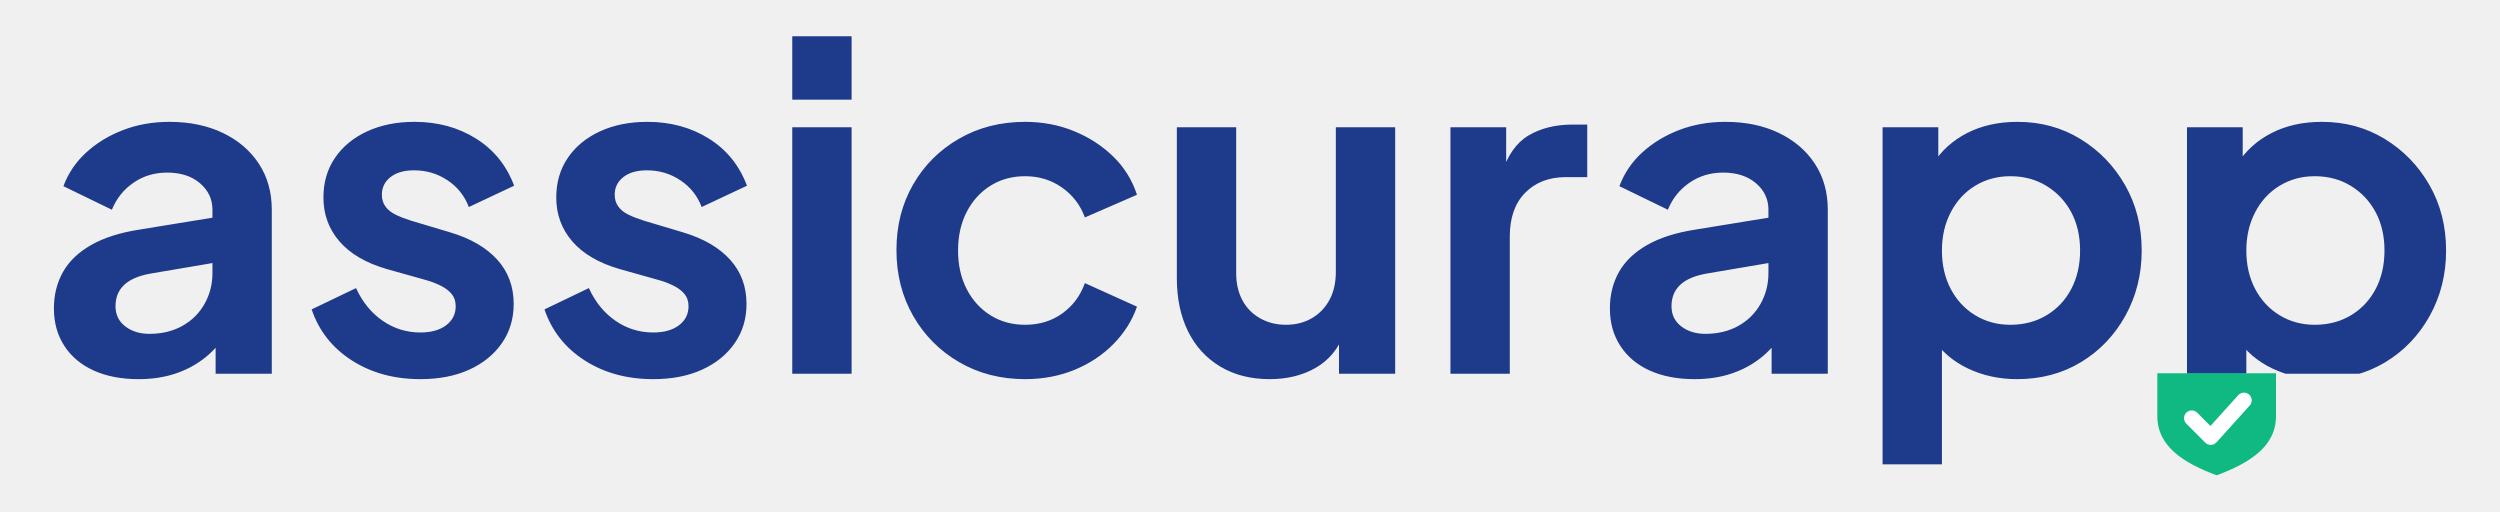
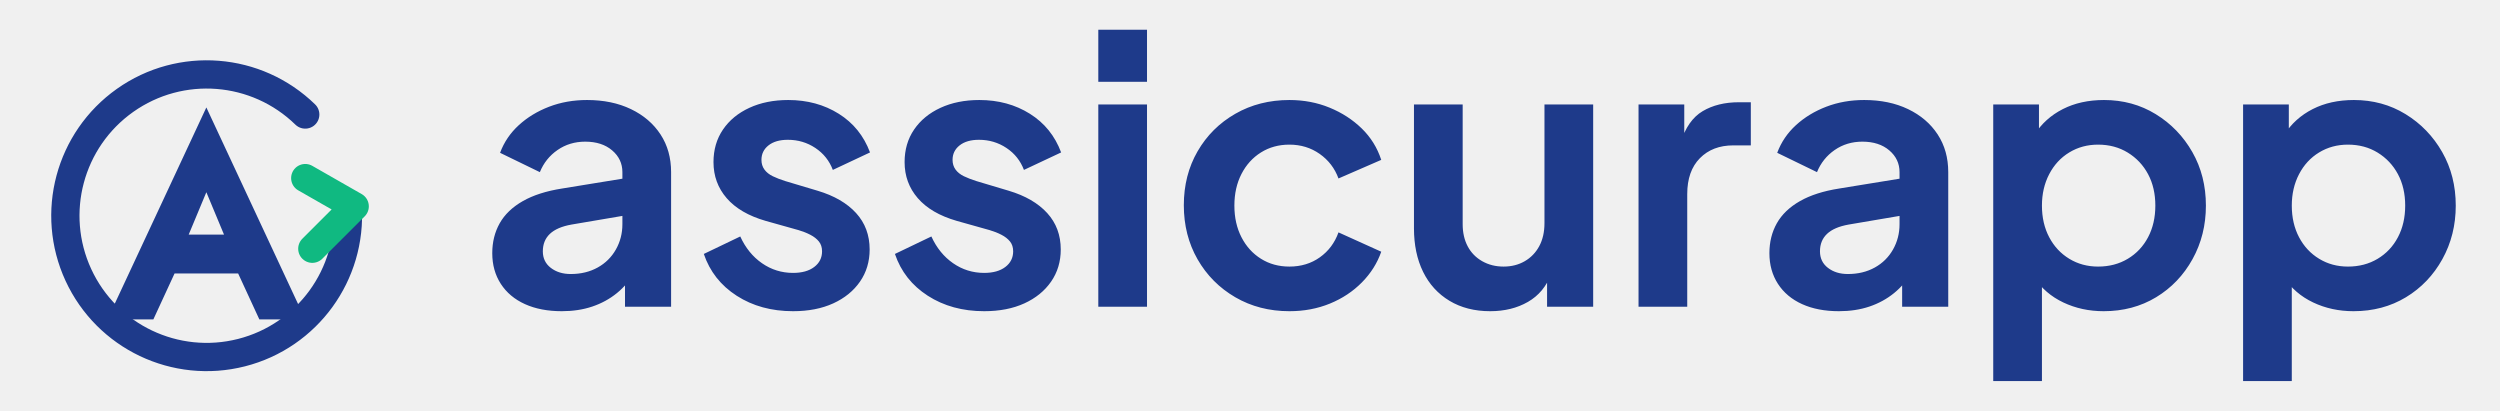
- <svg xmlns="http://www.w3.org/2000/svg" viewBox="-8 -82.5 551.9 112.93" width="1103.8" height="225.86" role="img" aria-labelledby="ap-title">
-   <defs>
-     <clipPath id="ap-clip">
-       <rect x="466.7" y="-82.5" width="75.2" height="82.51" />
-     </clipPath>
-   </defs>
-   <path fill="#1E3A8A" d="M22.60 1.20Q16.90 1.20 12.70-0.70Q8.50-2.60 6.20-6.15Q3.90-9.70 3.90-14.40Q3.90-18.90 5.90-22.45Q7.90-26 12.10-28.40Q16.30-30.80 22.70-31.80L40.50-34.70L40.50-24.70L25.20-22.10Q21.30-21.40 19.40-19.60Q17.50-17.80 17.50-14.90Q17.50-12.10 19.65-10.45Q21.80-8.80 25-8.80Q29.10-8.80 32.25-10.55Q35.40-12.30 37.15-15.40Q38.90-18.50 38.90-22.20L38.90-36.20Q38.90-39.70 36.15-42.05Q33.40-44.40 28.90-44.40Q24.70-44.40 21.45-42.15Q18.20-39.90 16.70-36.20L6-41.40Q7.60-45.70 11.05-48.85Q14.50-52 19.20-53.80Q23.90-55.60 29.40-55.60Q36.10-55.60 41.20-53.15Q46.30-50.70 49.15-46.35Q52-42 52-36.20L52 0L39.60 0L39.60-9.30L42.40-9.50Q40.30-6 37.40-3.65Q34.50-1.30 30.80-0.05Q27.10 1.20 22.60 1.20 M84.80 1.20Q76.10 1.20 69.65-2.95Q63.20-7.10 60.80-14.20L70.60-18.90Q72.70-14.30 76.45-11.70Q80.20-9.10 84.80-9.10Q88.40-9.10 90.50-10.70Q92.60-12.30 92.60-14.90Q92.60-16.50 91.75-17.55Q90.90-18.60 89.45-19.35Q88-20.10 86.30-20.60L77.40-23.10Q70.50-25.10 66.95-29.20Q63.40-33.30 63.40-38.90Q63.40-43.90 65.95-47.65Q68.50-51.40 73.05-53.50Q77.60-55.60 83.50-55.60Q91.20-55.60 97.10-51.90Q103-48.20 105.50-41.50L95.50-36.80Q94.10-40.50 90.80-42.70Q87.50-44.90 83.40-44.90Q80.10-44.90 78.20-43.40Q76.30-41.90 76.30-39.50Q76.30-38 77.10-36.90Q77.90-35.80 79.35-35.10Q80.80-34.40 82.70-33.80L91.40-31.20Q98.10-29.20 101.75-25.20Q105.40-21.20 105.40-15.40Q105.40-10.50 102.80-6.75Q100.20-3 95.60-0.90Q91 1.20 84.80 1.20 M136.20 1.20Q127.50 1.20 121.05-2.95Q114.60-7.10 112.20-14.20L122-18.90Q124.10-14.30 127.85-11.70Q131.60-9.10 136.20-9.10Q139.80-9.10 141.90-10.70Q144-12.30 144-14.90Q144-16.50 143.15-17.55Q142.30-18.60 140.85-19.35Q139.40-20.10 137.70-20.60L128.80-23.10Q121.90-25.10 118.35-29.20Q114.80-33.30 114.80-38.90Q114.80-43.90 117.35-47.65Q119.90-51.40 124.45-53.50Q129-55.60 134.90-55.60Q142.60-55.60 148.50-51.90Q154.40-48.20 156.90-41.50L146.90-36.80Q145.50-40.50 142.20-42.70Q138.90-44.90 134.80-44.90Q131.50-44.90 129.60-43.40Q127.70-41.90 127.70-39.50Q127.70-38 128.50-36.90Q129.30-35.80 130.75-35.10Q132.20-34.40 134.10-33.80L142.80-31.20Q149.50-29.20 153.15-25.20Q156.80-21.20 156.80-15.40Q156.80-10.50 154.20-6.75Q151.60-3 147-0.90Q142.40 1.20 136.20 1.20 M180 0L166.90 0L166.90-54.40L180-54.40L180 0M180-60.50L166.90-60.50L166.90-74.50L180-74.50 M218.30 1.20Q210.20 1.20 203.75-2.55Q197.30-6.30 193.60-12.75Q189.90-19.20 189.90-27.30Q189.90-35.40 193.60-41.80Q197.30-48.20 203.75-51.90Q210.20-55.60 218.30-55.60Q224.10-55.60 229.10-53.55Q234.10-51.50 237.75-47.95Q241.40-44.40 243-39.50L231.50-34.50Q230-38.60 226.45-41.10Q222.90-43.60 218.30-43.60Q214-43.60 210.65-41.50Q207.30-39.40 205.40-35.70Q203.50-32 203.50-27.20Q203.50-22.40 205.40-18.70Q207.30-15 210.65-12.90Q214-10.80 218.30-10.80Q223-10.80 226.50-13.30Q230-15.80 231.50-20L243-14.80Q241.40-10.20 237.80-6.55Q234.20-2.90 229.20-0.85Q224.20 1.20 218.30 1.20 M272.30 1.20Q266 1.20 261.35-1.60Q256.70-4.40 254.25-9.40Q251.80-14.40 251.80-21.10L251.80-54.40L264.90-54.40L264.90-22.20Q264.90-18.80 266.25-16.25Q267.60-13.70 270.15-12.25Q272.70-10.80 275.90-10.80Q279.10-10.80 281.60-12.25Q284.10-13.70 285.50-16.30Q286.90-18.90 286.90-22.50L286.90-54.40L300-54.40L300 0L287.60 0L287.60-10.70L288.70-8.80Q286.80-3.80 282.45-1.30Q278.10 1.20 272.30 1.20 M325.30 0L312.20 0L312.20-54.40L324.50-54.40L324.50-42.30L323.50-44.10Q325.40-50.20 329.45-52.60Q333.50-55 339.20-55L342.40-55L342.40-43.40L337.70-43.40Q332.10-43.40 328.70-39.95Q325.30-36.50 325.30-30.30 M366.10 1.20Q360.40 1.20 356.20-0.70Q352-2.60 349.70-6.15Q347.40-9.70 347.40-14.40Q347.40-18.90 349.40-22.45Q351.40-26 355.60-28.40Q359.80-30.80 366.20-31.80L384-34.70L384-24.70L368.70-22.10Q364.80-21.40 362.90-19.60Q361-17.80 361-14.90Q361-12.10 363.15-10.45Q365.30-8.80 368.50-8.80Q372.60-8.80 375.75-10.55Q378.90-12.30 380.65-15.40Q382.40-18.50 382.40-22.20L382.40-36.20Q382.40-39.70 379.65-42.05Q376.90-44.40 372.40-44.40Q368.20-44.40 364.95-42.15Q361.70-39.90 360.20-36.20L349.50-41.40Q351.10-45.70 354.55-48.85Q358-52 362.70-53.80Q367.40-55.60 372.90-55.60Q379.60-55.60 384.70-53.15Q389.80-50.70 392.65-46.35Q395.50-42 395.50-36.20L395.50 0L383.10 0L383.10-9.30L385.90-9.50Q383.80-6 380.90-3.65Q378-1.30 374.30-0.05Q370.60 1.20 366.10 1.20 M420.70 20L407.60 20L407.60-54.40L419.90-54.40L419.90-43.60L418.70-46.30Q421.50-50.70 426.30-53.15Q431.10-55.60 437.40-55.60Q445.10-55.60 451.30-51.80Q457.50-48 461.15-41.60Q464.80-35.20 464.80-27.20Q464.80-19.30 461.20-12.80Q457.60-6.30 451.40-2.55Q445.20 1.20 437.30 1.20Q431.40 1.20 426.45-1.15Q421.50-3.50 418.60-7.90L420.70-10.50L420.70 20M435.80-10.80Q440.30-10.80 443.80-12.90Q447.30-15 449.25-18.70Q451.20-22.40 451.20-27.20Q451.20-32 449.25-35.65Q447.30-39.30 443.80-41.45Q440.30-43.60 435.80-43.60Q431.50-43.60 428.05-41.50Q424.60-39.40 422.65-35.65Q420.70-31.90 420.70-27.20Q420.70-22.40 422.65-18.70Q424.60-15 428.05-12.90Q431.50-10.80 435.80-10.80" />
-   <g clip-path="url(#ap-clip)">
-     <path fill="#1E3A8A" d="M487.90 20L474.80 20L474.80-54.40L487.10-54.40L487.10-43.60L485.90-46.30Q488.70-50.70 493.50-53.15Q498.30-55.60 504.60-55.60Q512.30-55.60 518.50-51.80Q524.70-48 528.35-41.60Q532-35.20 532-27.20Q532-19.30 528.40-12.80Q524.80-6.30 518.60-2.55Q512.40 1.20 504.50 1.20Q498.60 1.20 493.65-1.15Q488.70-3.50 485.80-7.90L487.90-10.50L487.90 20M503-10.80Q507.50-10.80 511-12.90Q514.50-15 516.45-18.70Q518.40-22.40 518.40-27.20Q518.40-32 516.45-35.65Q514.50-39.30 511-41.45Q507.50-43.60 503-43.60Q498.70-43.60 495.25-41.50Q491.80-39.40 489.85-35.65Q487.90-31.90 487.90-27.20Q487.90-22.40 489.85-18.70Q491.80-15 495.25-12.90Q498.70-10.80 503-10.80" />
+ <svg xmlns="http://www.w3.org/2000/svg" viewBox="-8 -82.5 672.4 110.5" width="1344.8" height="221" role="img" aria-labelledby="ap-title">
+   <g transform="translate(0 -74.5) scale(0.95)">
+     <path fill="#1E3A8A" fill-rule="evenodd" d="M50 22 L78 82 H65 L59 69 H41 L35 82 H22 Z M45 58 H55 L50 46 Z" />
+     <path fill="none" stroke="#1E3A8A" stroke-width="8" stroke-linecap="round" d="M78 24 A40 40 0 1 0 90 50" />
+     <path fill="none" stroke="#10B981" stroke-width="8" stroke-linecap="round" stroke-linejoin="round" d="M78 42 L92 50 L80 62" />
  </g>
-   <path fill="#10B981" d="M468.25 -0.1 H494.45 V9.36 C494.45 16.12 488.55 19.73 481.35 22.43 C474.15 19.73 468.25 16.12 468.25 9.36 Z" />
-   <polyline fill="none" stroke="#FFFFFF" stroke-width="3.41" stroke-linecap="round" stroke-linejoin="round" points="475.85,9.81 480.04,14.01 487.38,5.88" />
+   <path fill="#1E3A8A" transform="translate(120.5 0)" d="M22.60 1.20Q16.90 1.20 12.70-0.70Q8.50-2.60 6.20-6.15Q3.90-9.70 3.90-14.40Q3.90-18.90 5.90-22.45Q7.90-26 12.10-28.40Q16.30-30.80 22.70-31.80L40.50-34.70L40.50-24.70L25.20-22.10Q21.30-21.40 19.40-19.60Q17.50-17.80 17.50-14.90Q17.50-12.10 19.65-10.45Q21.80-8.80 25-8.80Q29.10-8.80 32.25-10.55Q35.40-12.30 37.15-15.40Q38.90-18.50 38.90-22.20L38.90-36.20Q38.90-39.70 36.15-42.05Q33.40-44.40 28.90-44.40Q24.70-44.40 21.45-42.15Q18.20-39.90 16.70-36.20L6-41.40Q7.60-45.70 11.05-48.85Q14.50-52 19.20-53.80Q23.90-55.60 29.40-55.60Q36.10-55.60 41.20-53.15Q46.30-50.70 49.15-46.35Q52-42 52-36.20L52 0L39.60 0L39.60-9.30L42.40-9.50Q40.30-6 37.40-3.65Q34.50-1.30 30.80-0.05Q27.10 1.20 22.60 1.20 M84.80 1.20Q76.10 1.20 69.65-2.95Q63.20-7.10 60.80-14.20L70.60-18.90Q72.70-14.30 76.45-11.70Q80.20-9.10 84.80-9.10Q88.40-9.10 90.50-10.70Q92.60-12.30 92.60-14.90Q92.60-16.50 91.75-17.55Q90.90-18.60 89.45-19.35Q88-20.10 86.30-20.60L77.40-23.10Q70.50-25.10 66.95-29.20Q63.40-33.30 63.40-38.90Q63.40-43.90 65.95-47.65Q68.50-51.40 73.05-53.50Q77.60-55.60 83.50-55.60Q91.20-55.60 97.10-51.90Q103-48.20 105.50-41.50L95.50-36.80Q94.10-40.50 90.80-42.70Q87.50-44.90 83.40-44.90Q80.10-44.90 78.20-43.40Q76.30-41.90 76.30-39.50Q76.30-38 77.10-36.90Q77.90-35.80 79.35-35.10Q80.80-34.40 82.70-33.80L91.40-31.20Q98.10-29.20 101.75-25.20Q105.40-21.20 105.40-15.40Q105.40-10.50 102.80-6.75Q100.20-3 95.60-0.90Q91 1.20 84.80 1.20 M136.20 1.20Q127.50 1.20 121.05-2.95Q114.60-7.10 112.20-14.20L122-18.90Q124.10-14.30 127.85-11.70Q131.60-9.10 136.20-9.10Q139.80-9.10 141.90-10.70Q144-12.30 144-14.90Q144-16.50 143.15-17.55Q142.30-18.60 140.85-19.35Q139.40-20.10 137.70-20.60L128.80-23.10Q121.90-25.10 118.35-29.20Q114.80-33.30 114.80-38.90Q114.80-43.90 117.35-47.65Q119.90-51.40 124.45-53.50Q129-55.60 134.90-55.60Q142.60-55.60 148.50-51.90Q154.40-48.20 156.90-41.50L146.90-36.80Q145.50-40.50 142.20-42.70Q138.90-44.90 134.80-44.90Q131.50-44.90 129.60-43.40Q127.70-41.90 127.70-39.50Q127.70-38 128.50-36.90Q129.30-35.80 130.75-35.10Q132.20-34.40 134.10-33.80L142.80-31.20Q149.50-29.20 153.15-25.20Q156.80-21.20 156.80-15.40Q156.80-10.50 154.20-6.75Q151.60-3 147-0.90Q142.40 1.20 136.20 1.20 M180 0L166.90 0L166.90-54.40L180-54.40L180 0M180-60.50L166.90-60.50L166.90-74.50L180-74.50 M218.30 1.20Q210.20 1.20 203.75-2.55Q197.30-6.30 193.60-12.75Q189.90-19.20 189.90-27.30Q189.90-35.40 193.60-41.80Q197.30-48.20 203.75-51.90Q210.20-55.60 218.30-55.60Q224.10-55.60 229.10-53.55Q234.10-51.50 237.75-47.95Q241.40-44.40 243-39.50L231.50-34.50Q230-38.60 226.45-41.10Q222.90-43.60 218.30-43.60Q214-43.60 210.65-41.50Q207.30-39.40 205.40-35.70Q203.50-32 203.50-27.20Q203.50-22.40 205.40-18.70Q207.30-15 210.65-12.90Q214-10.80 218.30-10.80Q223-10.80 226.50-13.30Q230-15.80 231.50-20L243-14.80Q241.40-10.20 237.80-6.55Q234.20-2.90 229.20-0.85Q224.20 1.20 218.30 1.20 M272.30 1.20Q266 1.20 261.35-1.60Q256.70-4.40 254.25-9.40Q251.80-14.40 251.80-21.10L251.80-54.40L264.90-54.40L264.90-22.20Q264.90-18.80 266.25-16.25Q267.60-13.70 270.15-12.25Q272.70-10.80 275.90-10.80Q279.10-10.80 281.60-12.25Q284.10-13.70 285.50-16.30Q286.90-18.90 286.90-22.50L286.90-54.40L300-54.40L300 0L287.60 0L287.60-10.70L288.70-8.80Q286.80-3.80 282.45-1.30Q278.10 1.20 272.30 1.20 M325.30 0L312.20 0L312.20-54.40L324.50-54.40L324.50-42.30L323.50-44.10Q325.40-50.20 329.45-52.60Q333.50-55 339.20-55L342.40-55L342.40-43.40L337.70-43.40Q332.10-43.40 328.70-39.95Q325.30-36.50 325.30-30.30 M366.10 1.20Q360.40 1.20 356.20-0.70Q352-2.60 349.70-6.15Q347.40-9.70 347.40-14.40Q347.40-18.90 349.40-22.45Q351.40-26 355.60-28.40Q359.80-30.80 366.20-31.80L384-34.70L384-24.70L368.70-22.10Q364.80-21.40 362.90-19.60Q361-17.80 361-14.90Q361-12.10 363.15-10.45Q365.30-8.80 368.50-8.80Q372.60-8.80 375.75-10.55Q378.90-12.30 380.65-15.40Q382.40-18.50 382.40-22.20L382.40-36.20Q382.40-39.70 379.65-42.05Q376.90-44.40 372.40-44.40Q368.20-44.40 364.95-42.15Q361.70-39.90 360.20-36.20L349.50-41.40Q351.10-45.70 354.55-48.85Q358-52 362.70-53.80Q367.40-55.60 372.90-55.60Q379.60-55.60 384.70-53.15Q389.80-50.70 392.65-46.35Q395.50-42 395.50-36.20L395.50 0L383.10 0L383.10-9.30L385.90-9.50Q383.80-6 380.90-3.65Q378-1.30 374.30-0.05Q370.60 1.20 366.10 1.20 M420.70 20L407.60 20L407.60-54.40L419.90-54.40L419.90-43.60L418.70-46.30Q421.50-50.70 426.30-53.15Q431.10-55.60 437.40-55.60Q445.10-55.60 451.30-51.80Q457.50-48 461.15-41.60Q464.80-35.20 464.80-27.20Q464.80-19.30 461.20-12.80Q457.60-6.30 451.40-2.55Q445.20 1.20 437.30 1.20Q431.40 1.20 426.45-1.15Q421.50-3.50 418.60-7.90L420.70-10.50L420.70 20M435.80-10.80Q440.30-10.80 443.80-12.90Q447.30-15 449.25-18.70Q451.20-22.40 451.20-27.20Q451.20-32 449.25-35.65Q447.30-39.30 443.80-41.45Q440.30-43.60 435.80-43.60Q431.50-43.60 428.05-41.50Q424.60-39.40 422.65-35.65Q420.70-31.90 420.70-27.20Q420.70-22.40 422.65-18.70Q424.60-15 428.05-12.90Q431.50-10.80 435.80-10.80 M487.90 20L474.80 20L474.80-54.40L487.10-54.40L487.10-43.60L485.90-46.30Q488.70-50.70 493.50-53.15Q498.30-55.60 504.60-55.60Q512.30-55.60 518.50-51.80Q524.70-48 528.35-41.60Q532-35.20 532-27.20Q532-19.30 528.40-12.80Q524.80-6.30 518.60-2.55Q512.40 1.20 504.50 1.20Q498.60 1.20 493.65-1.15Q488.70-3.50 485.80-7.90L487.90-10.50L487.90 20M503-10.80Q507.50-10.80 511-12.90Q514.50-15 516.45-18.70Q518.40-22.40 518.40-27.20Q518.40-32 516.45-35.65Q514.50-39.30 511-41.45Q507.50-43.60 503-43.60Q498.70-43.60 495.25-41.50Q491.80-39.40 489.85-35.65Q487.90-31.90 487.90-27.20Q487.90-22.40 489.85-18.70Q491.80-15 495.25-12.90Q498.70-10.80 503-10.80" />
</svg>
